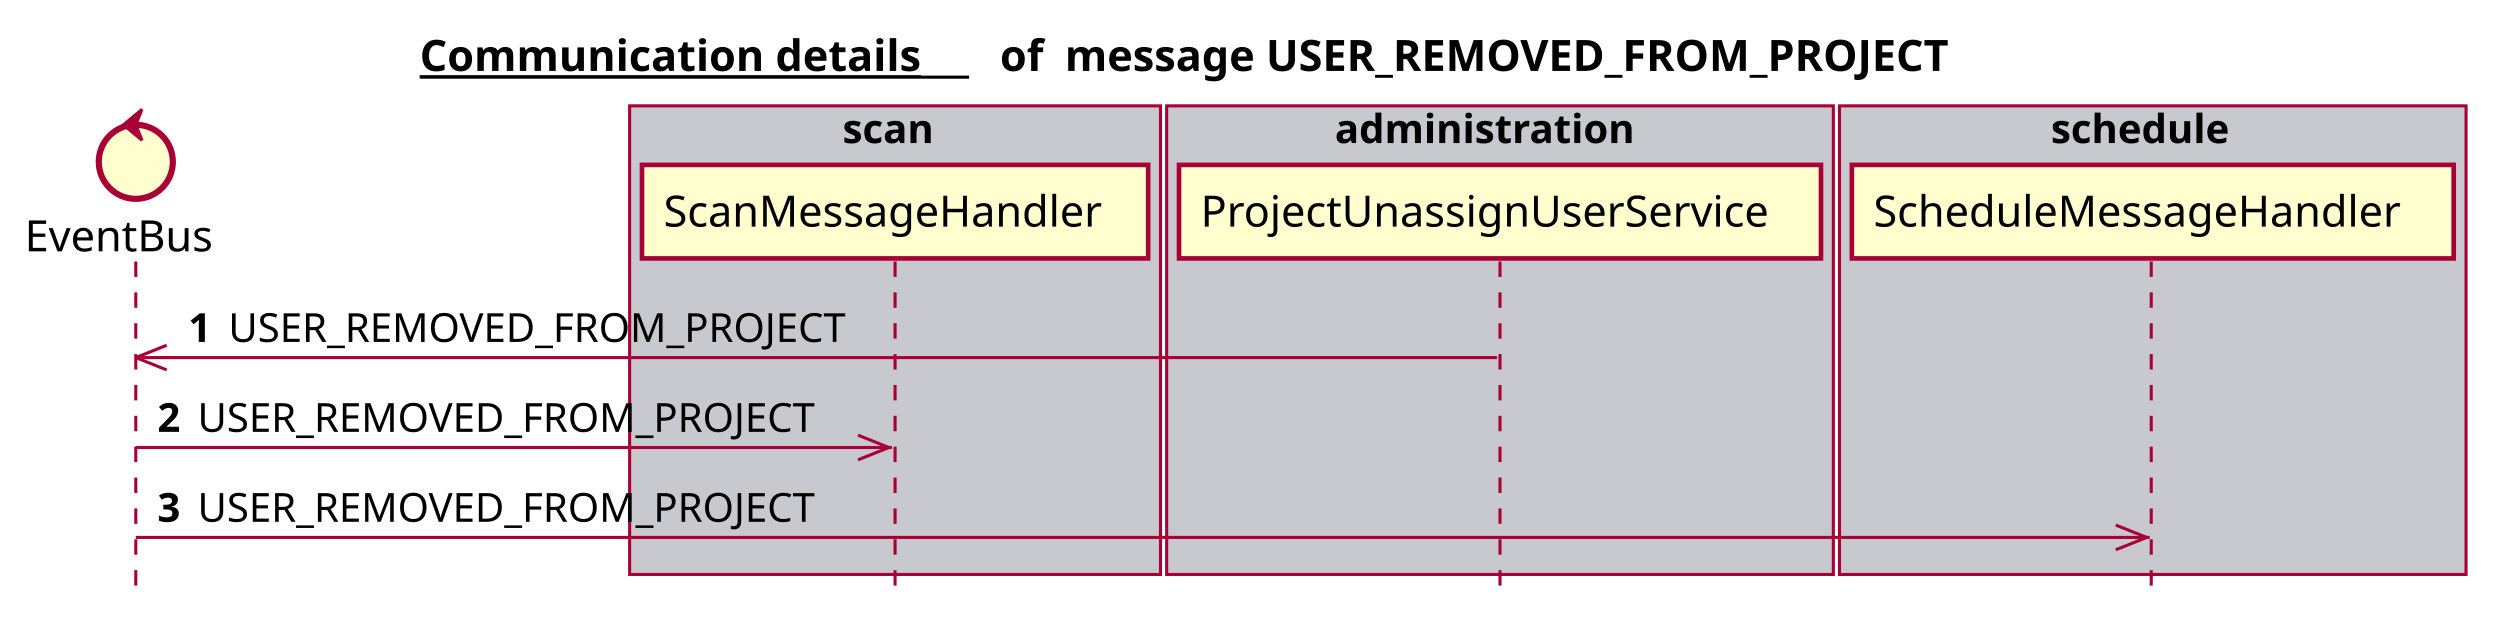
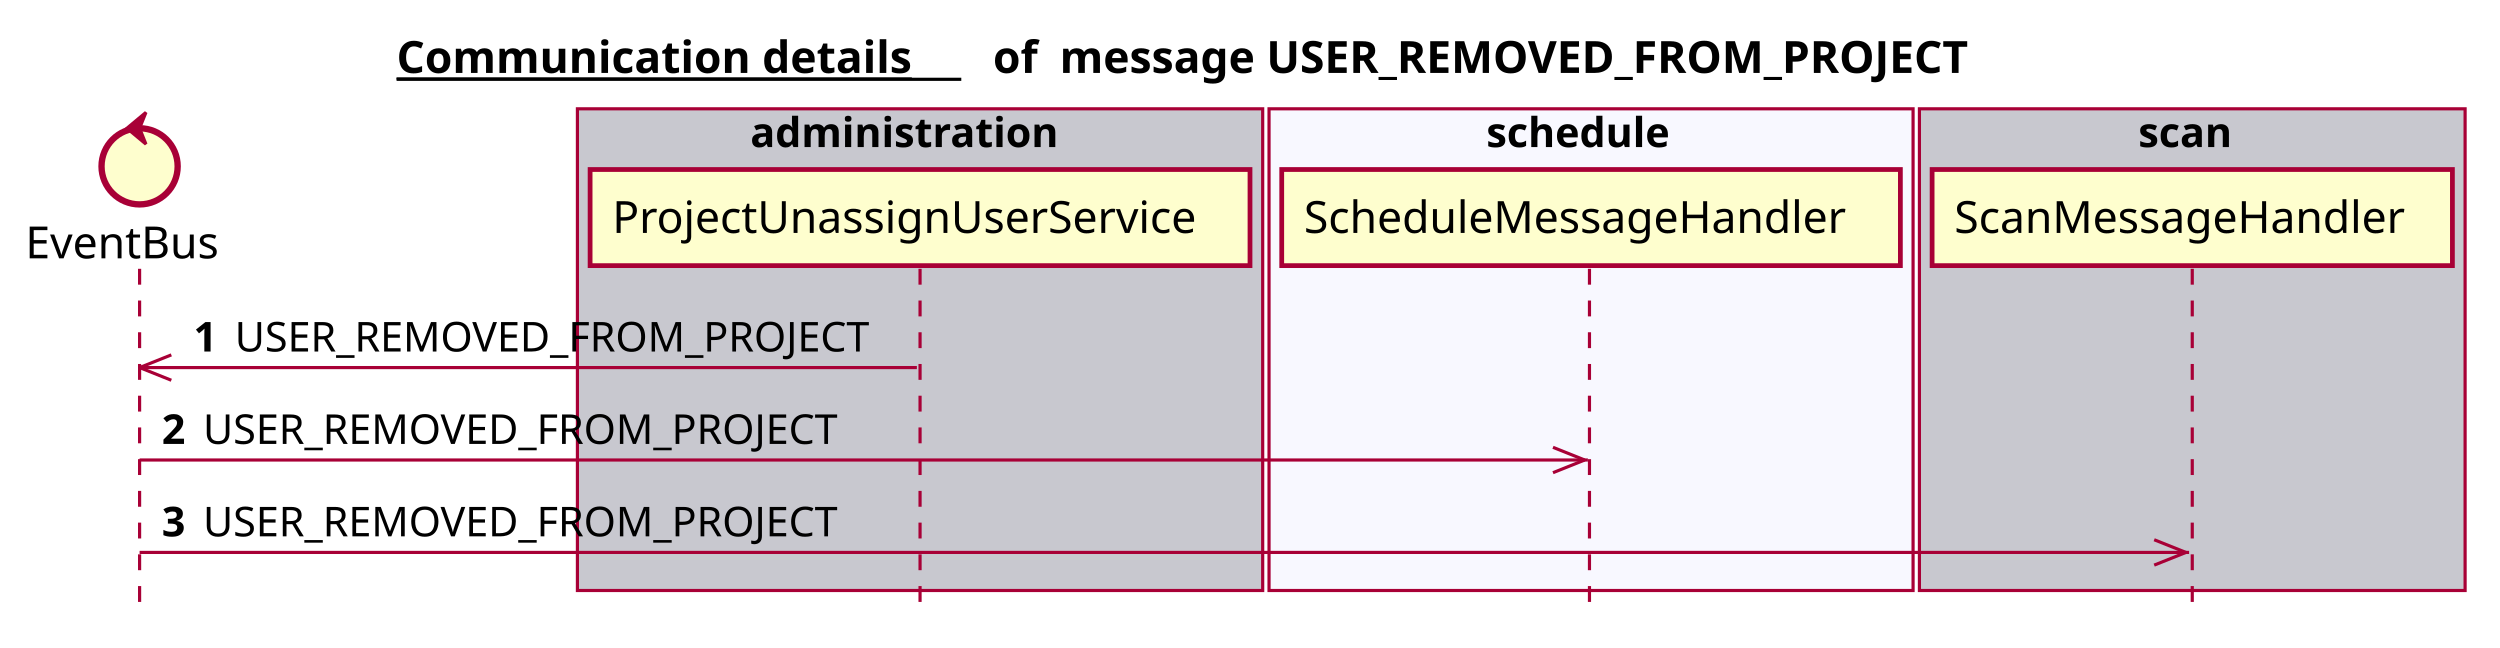
- <svg xmlns="http://www.w3.org/2000/svg" contentScriptType="application/ecmascript" contentStyleType="text/css" height="204px" preserveAspectRatio="none" style="width:810px;height:204px;" version="1.1" viewBox="0 0 810 204" width="810px" zoomAndPan="magnify">
+ <svg xmlns="http://www.w3.org/2000/svg" contentScriptType="application/ecmascript" contentStyleType="text/css" height="204px" preserveAspectRatio="none" style="width:788px;height:204px;" version="1.1" viewBox="0 0 788 204" width="788px" zoomAndPan="magnify">
  <defs />
  <g>
-     <text fill="#000000" font-family="sans-serif" font-size="14" font-weight="bold" lengthAdjust="spacingAndGlyphs" text-decoration="underline" textLength="178" x="136" y="22.995">Communication details</text>
-     <line style="stroke: #000000; stroke-width: 1.0;" x1="136" x2="314" y1="24.995" y2="24.995" />
-     <text fill="#000000" font-family="sans-serif" font-size="14" font-weight="bold" lengthAdjust="spacingAndGlyphs" textLength="16" x="324" y="22.995">of</text>
-     <text fill="#000000" font-family="sans-serif" font-size="14" font-weight="bold" lengthAdjust="spacingAndGlyphs" textLength="322" x="345" y="22.995">message USER_REMOVED_FROM_PROJECT</text>
-     <rect fill="#C8C8CF" height="151.828" style="stroke: #A80036; stroke-width: 1.0;" width="172" x="204" y="34.297" />
-     <text fill="#000000" font-family="sans-serif" font-size="13" font-weight="bold" lengthAdjust="spacingAndGlyphs" textLength="34" x="273" y="46.364">scan</text>
-     <rect fill="#C8C8CF" height="151.828" style="stroke: #A80036; stroke-width: 1.0;" width="216" x="378" y="34.297" />
-     <text fill="#000000" font-family="sans-serif" font-size="13" font-weight="bold" lengthAdjust="spacingAndGlyphs" textLength="107" x="432.5" y="46.364">administration</text>
-     <rect fill="#C8C8CF" height="151.828" style="stroke: #A80036; stroke-width: 1.0;" width="203" x="596" y="34.297" />
-     <text fill="#000000" font-family="sans-serif" font-size="13" font-weight="bold" lengthAdjust="spacingAndGlyphs" textLength="66" x="664.5" y="46.364">schedule</text>
+     <text fill="#000000" font-family="sans-serif" font-size="14" font-weight="bold" lengthAdjust="spacingAndGlyphs" text-decoration="underline" textLength="178" x="125" y="22.995">Communication details</text>
+     <line style="stroke: #000000; stroke-width: 1.0;" x1="125" x2="303" y1="24.995" y2="24.995" />
+     <text fill="#000000" font-family="sans-serif" font-size="14" font-weight="bold" lengthAdjust="spacingAndGlyphs" textLength="16" x="313" y="22.995">of</text>
+     <text fill="#000000" font-family="sans-serif" font-size="14" font-weight="bold" lengthAdjust="spacingAndGlyphs" textLength="322" x="334" y="22.995">message USER_REMOVED_FROM_PROJECT</text>
+     <rect fill="#C8C8CF" height="151.828" style="stroke: #A80036; stroke-width: 1.0;" width="216" x="182" y="34.297" />
+     <text fill="#000000" font-family="sans-serif" font-size="13" font-weight="bold" lengthAdjust="spacingAndGlyphs" textLength="107" x="236.5" y="46.364">administration</text>
+     <rect fill="#F8F8FF" height="151.828" style="stroke: #A80036; stroke-width: 1.0;" width="203" x="400" y="34.297" />
+     <text fill="#000000" font-family="sans-serif" font-size="13" font-weight="bold" lengthAdjust="spacingAndGlyphs" textLength="66" x="468.5" y="46.364">schedule</text>
+     <rect fill="#C8C8CF" height="151.828" style="stroke: #A80036; stroke-width: 1.0;" width="172" x="605" y="34.297" />
+     <text fill="#000000" font-family="sans-serif" font-size="13" font-weight="bold" lengthAdjust="spacingAndGlyphs" textLength="34" x="674" y="46.364">scan</text>
    <line style="stroke: #A80036; stroke-width: 1.0; stroke-dasharray: 5.0,5.0;" x1="44" x2="44" y1="84.727" y2="192.125" />
    <line style="stroke: #A80036; stroke-width: 1.0; stroke-dasharray: 5.0,5.0;" x1="290" x2="290" y1="84.727" y2="192.125" />
-     <line style="stroke: #A80036; stroke-width: 1.0; stroke-dasharray: 5.0,5.0;" x1="486" x2="486" y1="84.727" y2="192.125" />
-     <line style="stroke: #A80036; stroke-width: 1.0; stroke-dasharray: 5.0,5.0;" x1="697" x2="697" y1="84.727" y2="192.125" />
+     <line style="stroke: #A80036; stroke-width: 1.0; stroke-dasharray: 5.0,5.0;" x1="501" x2="501" y1="84.727" y2="192.125" />
+     <line style="stroke: #A80036; stroke-width: 1.0; stroke-dasharray: 5.0,5.0;" x1="691" x2="691" y1="84.727" y2="192.125" />
    <text fill="#000000" font-family="sans-serif" font-size="14" lengthAdjust="spacingAndGlyphs" textLength="66" x="8" y="81.425">EventBus</text>
    <ellipse cx="44" cy="52.43" fill="#FEFECE" rx="12" ry="12" style="stroke: #A80036; stroke-width: 2.0;" />
    <polygon fill="#A80036" points="40,40.43,46,35.43,44,40.43,46,45.43,40,40.43" style="stroke: #A80036; stroke-width: 1.0;" />
-     <rect fill="#FEFECE" height="30.297" style="stroke: #A80036; stroke-width: 1.5;" width="164" x="208" y="53.43" />
-     <text fill="#000000" font-family="sans-serif" font-size="14" lengthAdjust="spacingAndGlyphs" textLength="150" x="215" y="73.425">ScanMessageHandler</text>
-     <rect fill="#FEFECE" height="30.297" style="stroke: #A80036; stroke-width: 1.5;" width="208" x="382" y="53.43" />
-     <text fill="#000000" font-family="sans-serif" font-size="14" lengthAdjust="spacingAndGlyphs" textLength="194" x="389" y="73.425">ProjectUnassignUserService</text>
-     <rect fill="#FEFECE" height="30.297" style="stroke: #A80036; stroke-width: 1.5;" width="195" x="600" y="53.43" />
-     <text fill="#000000" font-family="sans-serif" font-size="14" lengthAdjust="spacingAndGlyphs" textLength="181" x="607" y="73.425">ScheduleMessageHandler</text>
+     <rect fill="#FEFECE" height="30.297" style="stroke: #A80036; stroke-width: 1.5;" width="208" x="186" y="53.43" />
+     <text fill="#000000" font-family="sans-serif" font-size="14" lengthAdjust="spacingAndGlyphs" textLength="194" x="193" y="73.425">ProjectUnassignUserService</text>
+     <rect fill="#FEFECE" height="30.297" style="stroke: #A80036; stroke-width: 1.5;" width="195" x="404" y="53.43" />
+     <text fill="#000000" font-family="sans-serif" font-size="14" lengthAdjust="spacingAndGlyphs" textLength="181" x="411" y="73.425">ScheduleMessageHandler</text>
+     <rect fill="#FEFECE" height="30.297" style="stroke: #A80036; stroke-width: 1.5;" width="164" x="609" y="53.43" />
+     <text fill="#000000" font-family="sans-serif" font-size="14" lengthAdjust="spacingAndGlyphs" textLength="150" x="616" y="73.425">ScanMessageHandler</text>
    <line style="stroke: #A80036; stroke-width: 1.0;" x1="44" x2="54" y1="115.859" y2="111.859" />
    <line style="stroke: #A80036; stroke-width: 1.0;" x1="44" x2="54" y1="115.859" y2="119.859" />
-     <line style="stroke: #A80036; stroke-width: 1.0;" x1="44" x2="485" y1="115.859" y2="115.859" />
+     <line style="stroke: #A80036; stroke-width: 1.0;" x1="44" x2="289" y1="115.859" y2="115.859" />
    <text fill="#000000" font-family="sans-serif" font-size="13" font-weight="bold" lengthAdjust="spacingAndGlyphs" textLength="9" x="61" y="110.793">1</text>
    <text fill="#000000" font-family="sans-serif" font-size="13" lengthAdjust="spacingAndGlyphs" textLength="209" x="74" y="110.793">USER_REMOVED_FROM_PROJECT</text>
-     <line style="stroke: #A80036; stroke-width: 1.0;" x1="288" x2="278" y1="144.992" y2="140.992" />
-     <line style="stroke: #A80036; stroke-width: 1.0;" x1="288" x2="278" y1="144.992" y2="148.992" />
-     <line style="stroke: #A80036; stroke-width: 1.0;" x1="44" x2="289" y1="144.992" y2="144.992" />
+     <line style="stroke: #A80036; stroke-width: 1.0;" x1="499.5" x2="489.5" y1="144.992" y2="140.992" />
+     <line style="stroke: #A80036; stroke-width: 1.0;" x1="499.5" x2="489.5" y1="144.992" y2="148.992" />
+     <line style="stroke: #A80036; stroke-width: 1.0;" x1="44" x2="500.5" y1="144.992" y2="144.992" />
    <text fill="#000000" font-family="sans-serif" font-size="13" font-weight="bold" lengthAdjust="spacingAndGlyphs" textLength="9" x="51" y="139.926">2</text>
    <text fill="#000000" font-family="sans-serif" font-size="13" lengthAdjust="spacingAndGlyphs" textLength="209" x="64" y="139.926">USER_REMOVED_FROM_PROJECT</text>
-     <line style="stroke: #A80036; stroke-width: 1.0;" x1="695.5" x2="685.5" y1="174.125" y2="170.125" />
-     <line style="stroke: #A80036; stroke-width: 1.0;" x1="695.5" x2="685.5" y1="174.125" y2="178.125" />
-     <line style="stroke: #A80036; stroke-width: 1.0;" x1="44" x2="696.5" y1="174.125" y2="174.125" />
+     <line style="stroke: #A80036; stroke-width: 1.0;" x1="689" x2="679" y1="174.125" y2="170.125" />
+     <line style="stroke: #A80036; stroke-width: 1.0;" x1="689" x2="679" y1="174.125" y2="178.125" />
+     <line style="stroke: #A80036; stroke-width: 1.0;" x1="44" x2="690" y1="174.125" y2="174.125" />
    <text fill="#000000" font-family="sans-serif" font-size="13" font-weight="bold" lengthAdjust="spacingAndGlyphs" textLength="9" x="51" y="169.059">3</text>
    <text fill="#000000" font-family="sans-serif" font-size="13" lengthAdjust="spacingAndGlyphs" textLength="209" x="64" y="169.059">USER_REMOVED_FROM_PROJECT</text>
  </g>
</svg>
